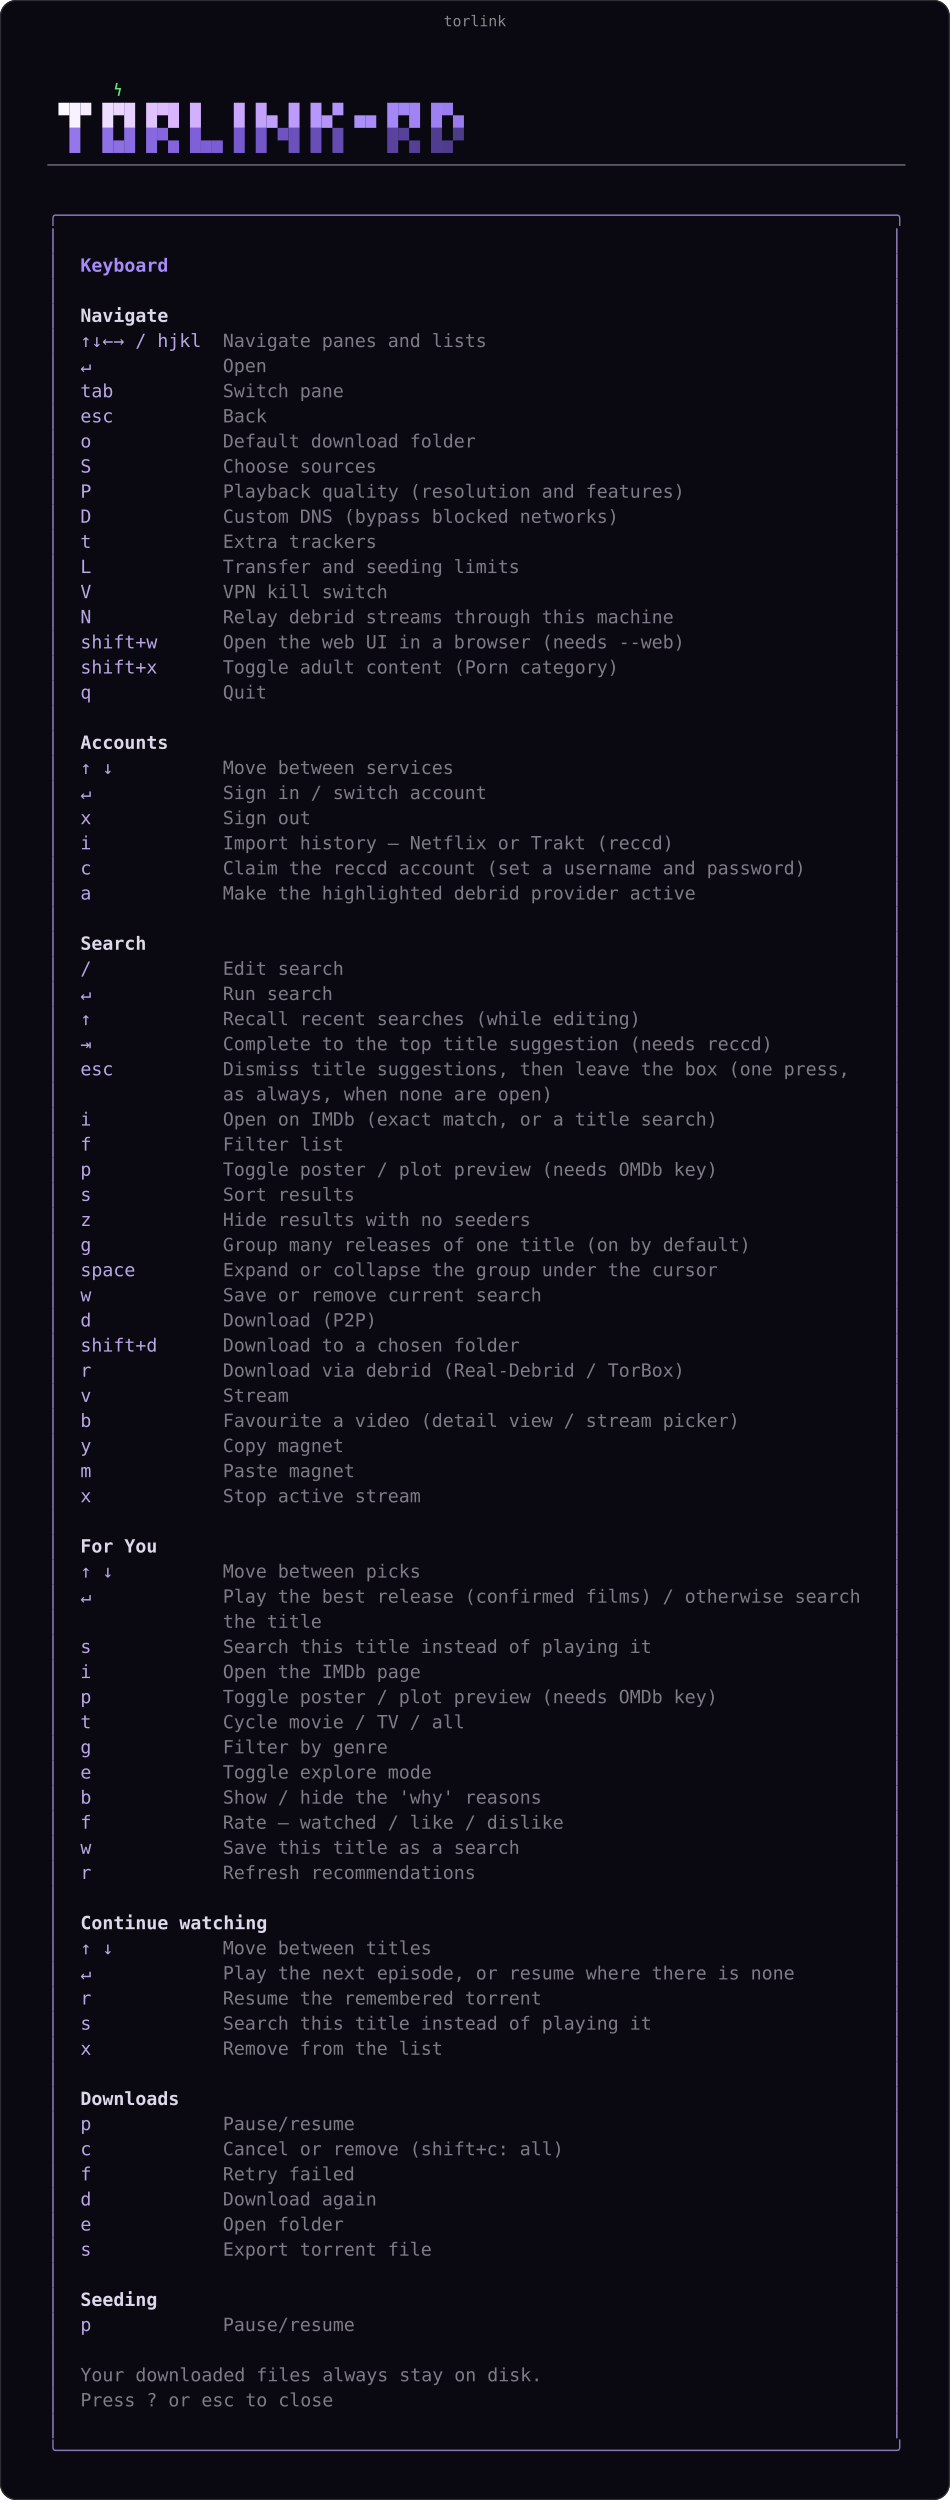
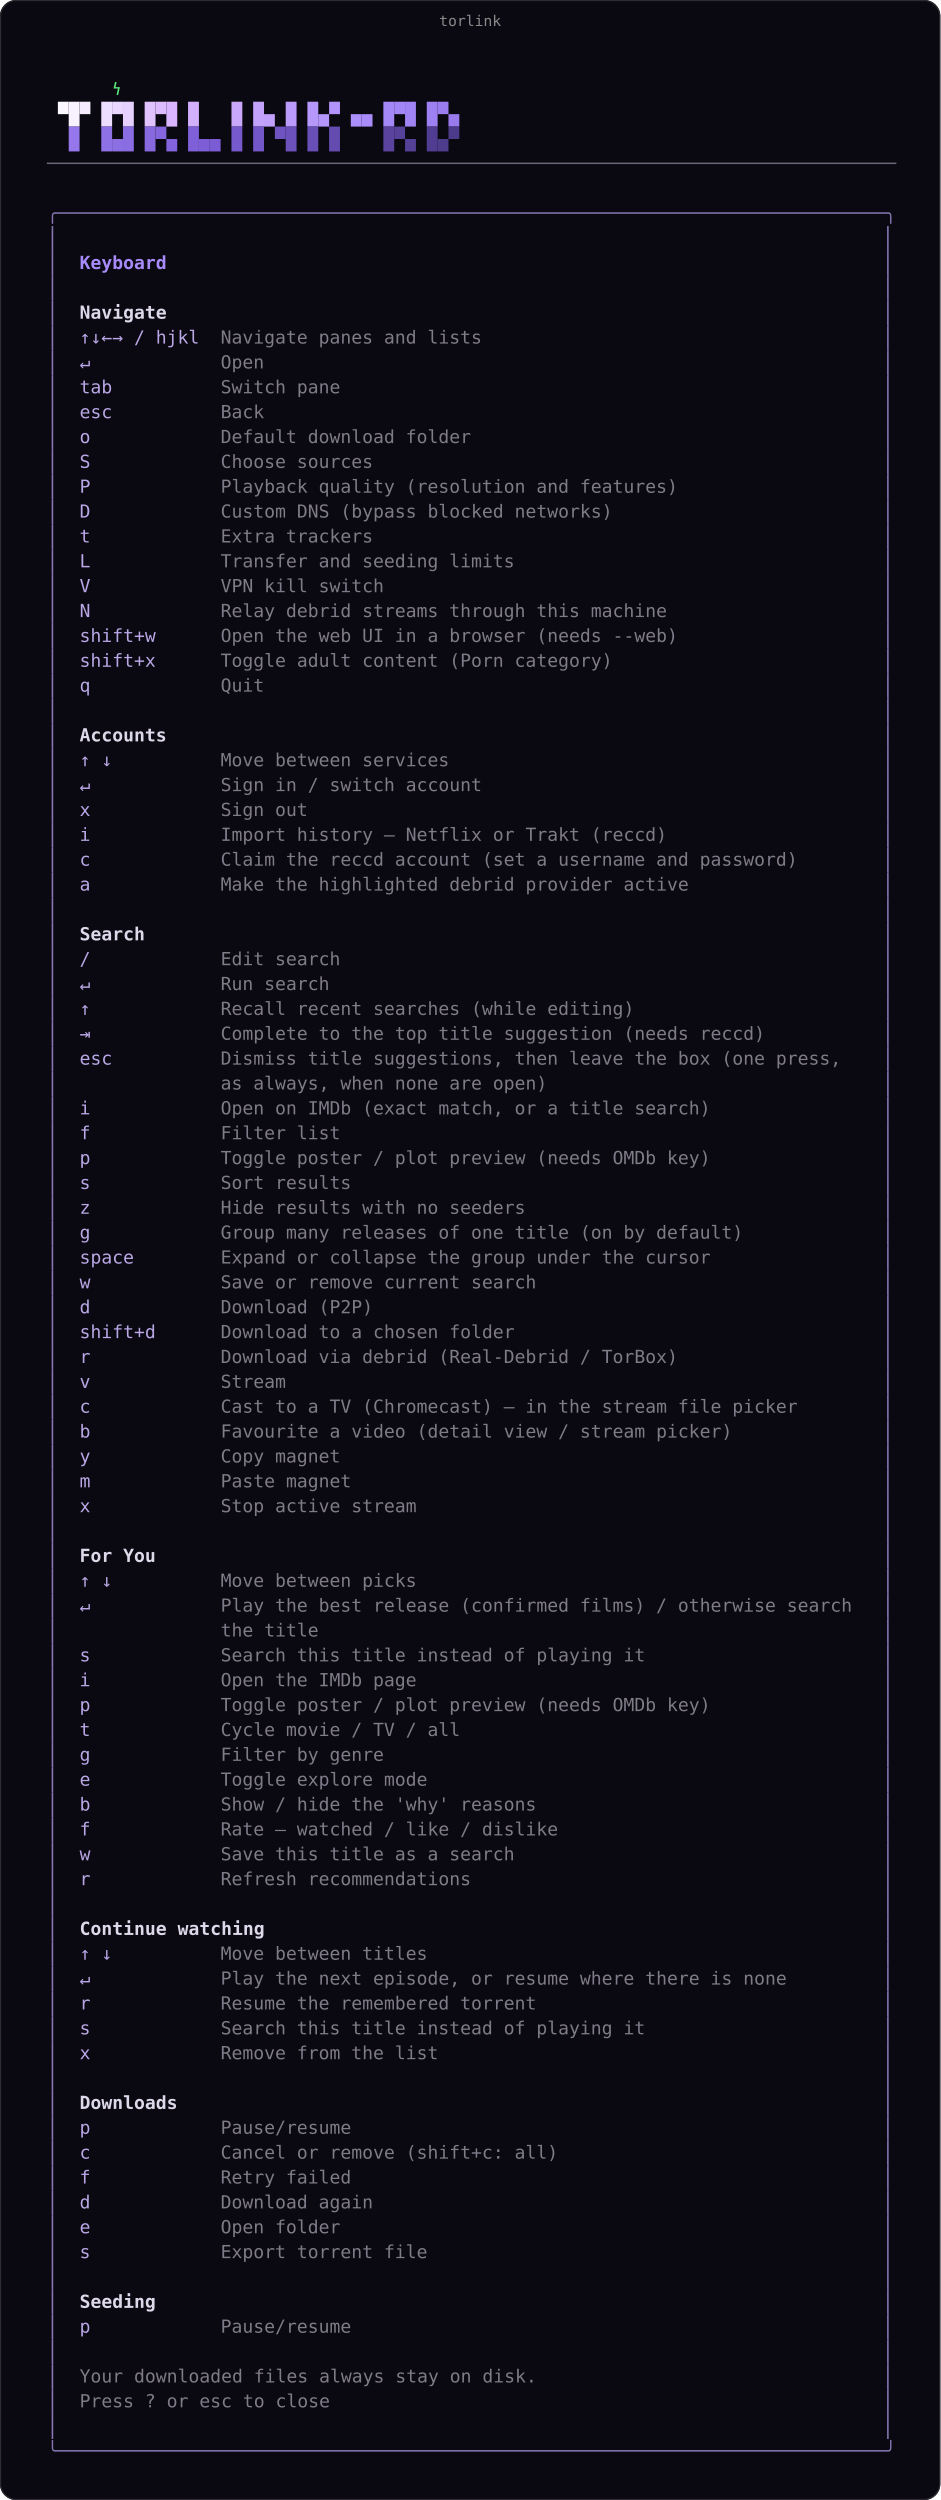
- <svg xmlns="http://www.w3.org/2000/svg" width="832" height="2190" viewBox="0 0 832 2190" style="max-width: 832px; width: 100%; height: auto;" role="img">
+ <svg xmlns="http://www.w3.org/2000/svg" width="832" height="2212" viewBox="0 0 832 2212" style="max-width: 832px; width: 100%; height: auto;" role="img">
  <rect width="100%" height="100%" rx="14" fill="#0a0810" />
-   <rect x="0.5" y="0.5" width="831" height="2189" rx="14" fill="none" stroke="#2d2b31" stroke-width="1" />
+   <rect x="0.5" y="0.5" width="831" height="2211" rx="14" fill="none" stroke="#2d2b31" stroke-width="1" />
  <text x="416" y="23" text-anchor="middle" font-family="ui-monospace, &quot;Cascadia Mono&quot;, &quot;SF Mono&quot;, Menlo, Consolas, &quot;DejaVu Sans Mono&quot;, monospace" font-size="13" fill="#8a8a8a">torlink</text>
  <g font-family="ui-monospace, &quot;Cascadia Mono&quot;, &quot;SF Mono&quot;, Menlo, Consolas, &quot;DejaVu Sans Mono&quot;, monospace" font-size="16" fill="#ddd8ea">
    <text x="99.2" y="84" textLength="9.6" lengthAdjust="spacingAndGlyphs" xml:space="preserve" fill="#5ae87a" font-weight="600">𐓏</text>
    <rect x="51.2" y="90" width="9.6" height="11" fill="#fbf8ff" />
    <rect x="60.8" y="90" width="9.6" height="22" fill="#f8f1ff" />
    <rect x="70.4" y="90" width="9.6" height="11" fill="#f4ebff" />
    <rect x="89.6" y="90" width="9.6" height="22" fill="#edddff" />
    <rect x="99.2" y="90" width="9.6" height="11" fill="#ead6fe" />
    <rect x="108.8" y="90" width="9.6" height="22" fill="#e6d0fe" />
    <rect x="128" y="90" width="9.6" height="22" fill="#dfc2fe" />
    <rect x="137.6" y="90" width="9.6" height="11" fill="#dcbbfe" />
    <rect x="147.2" y="90" width="9.6" height="22" fill="#d8b5fe" />
    <rect x="166.4" y="90" width="9.6" height="22" fill="#d3b0fe" />
    <rect x="204.8" y="90" width="9.6" height="22" fill="#c8a7fd" />
    <rect x="224" y="90" width="9.6" height="22" fill="#c3a2fc" />
    <rect x="233.6" y="101" width="9.6" height="11" fill="#c0a0fc" />
    <rect x="252.8" y="90" width="9.6" height="22" fill="#bb9cfc" />
    <rect x="272" y="90" width="9.6" height="22" fill="#b697fb" />
    <rect x="281.6" y="101" width="9.6" height="11" fill="#b395fb" />
    <rect x="291.2" y="90" width="9.6" height="11" fill="#b193fb" />
    <rect x="310.4" y="101" width="9.6" height="11" fill="#ab8ffa" />
    <rect x="320" y="101" width="9.6" height="11" fill="#a98cfa" />
    <rect x="339.2" y="90" width="9.6" height="22" fill="#a488f8" />
    <rect x="348.8" y="90" width="9.6" height="11" fill="#a286f6" />
    <rect x="358.4" y="90" width="9.6" height="22" fill="#a084f4" />
    <rect x="377.6" y="90" width="9.6" height="22" fill="#9d80f1" />
    <rect x="387.2" y="90" width="9.6" height="11" fill="#9b7df0" />
    <rect x="396.8" y="101" width="9.6" height="11" fill="#997bee" />
    <rect x="60.8" y="112" width="9.6" height="22" fill="#9577eb" />
    <rect x="89.6" y="112" width="9.6" height="22" fill="#8f71e6" />
    <rect x="99.2" y="123" width="9.6" height="11" fill="#8d6fe4" />
    <rect x="108.8" y="112" width="9.6" height="22" fill="#8b6de3" />
    <rect x="128" y="112" width="9.6" height="22" fill="#8768df" />
    <rect x="137.6" y="112" width="9.6" height="11" fill="#8566de" />
    <rect x="147.2" y="123" width="9.6" height="11" fill="#8364dc" />
    <rect x="166.4" y="112" width="9.6" height="22" fill="#7f60d9" />
    <rect x="176" y="123" width="9.6" height="11" fill="#7e5ed7" />
    <rect x="185.6" y="123" width="9.6" height="11" fill="#7c5cd5" />
    <rect x="204.8" y="112" width="9.6" height="22" fill="#7759ce" />
    <rect x="224" y="112" width="9.6" height="22" fill="#7356c8" />
    <rect x="243.2" y="112" width="9.6" height="11" fill="#6f53c1" />
    <rect x="252.8" y="112" width="9.6" height="22" fill="#6c51bd" />
    <rect x="272" y="112" width="9.6" height="22" fill="#684eb7" />
    <rect x="291.2" y="112" width="9.6" height="22" fill="#644bb0" />
    <rect x="339.2" y="112" width="9.6" height="22" fill="#59439f" />
    <rect x="348.8" y="112" width="9.6" height="11" fill="#57429b" />
    <rect x="358.4" y="123" width="9.6" height="11" fill="#554098" />
    <rect x="377.6" y="112" width="9.6" height="22" fill="#503d91" />
    <rect x="387.2" y="123" width="9.6" height="11" fill="#4e3c8d" />
    <rect x="396.8" y="112" width="9.6" height="11" fill="#4c3a8a" />
    <text x="41.6" y="150" textLength="748.8" lengthAdjust="spacingAndGlyphs" xml:space="preserve" fill="#6b6577">──────────────────────────────────────────────────────────────────────────────</text>
    <text x="41.6" y="194" textLength="748.8" lengthAdjust="spacingAndGlyphs" xml:space="preserve" fill="#8676b2">╭────────────────────────────────────────────────────────────────────────────╮</text>
    <rect x="45.7" y="200" width="1.4" height="22" fill="#8676b2" />
    <rect x="784.9" y="200" width="1.4" height="22" fill="#8676b2" />
    <rect x="45.7" y="222" width="1.4" height="22" fill="#8676b2" />
    <text x="70.4" y="238" textLength="76.8" lengthAdjust="spacingAndGlyphs" xml:space="preserve" fill="#a78bfa" font-weight="600">Keyboard</text>
    <rect x="784.9" y="222" width="1.4" height="22" fill="#8676b2" />
    <rect x="45.7" y="244" width="1.4" height="22" fill="#8676b2" />
    <rect x="784.9" y="244" width="1.4" height="22" fill="#8676b2" />
    <rect x="45.7" y="266" width="1.4" height="22" fill="#8676b2" />
    <text x="70.4" y="282" textLength="76.8" lengthAdjust="spacingAndGlyphs" xml:space="preserve" font-weight="600">Navigate</text>
    <rect x="784.9" y="266" width="1.4" height="22" fill="#8676b2" />
    <rect x="45.7" y="288" width="1.4" height="22" fill="#8676b2" />
    <text x="70.4" y="304" textLength="105.6" lengthAdjust="spacingAndGlyphs" xml:space="preserve" fill="#b9a7e6">↑↓←→ / hjkl</text>
    <text x="195.2" y="304" textLength="230.4" lengthAdjust="spacingAndGlyphs" xml:space="preserve" fill-opacity="0.55">Navigate panes and lists</text>
    <rect x="784.9" y="288" width="1.4" height="22" fill="#8676b2" />
    <rect x="45.7" y="310" width="1.4" height="22" fill="#8676b2" />
    <text x="70.4" y="326" textLength="9.6" lengthAdjust="spacingAndGlyphs" xml:space="preserve" fill="#b9a7e6">↵</text>
    <text x="195.2" y="326" textLength="38.4" lengthAdjust="spacingAndGlyphs" xml:space="preserve" fill-opacity="0.55">Open</text>
    <rect x="784.9" y="310" width="1.4" height="22" fill="#8676b2" />
    <rect x="45.7" y="332" width="1.4" height="22" fill="#8676b2" />
    <text x="70.4" y="348" textLength="28.8" lengthAdjust="spacingAndGlyphs" xml:space="preserve" fill="#b9a7e6">tab</text>
    <text x="195.2" y="348" textLength="105.6" lengthAdjust="spacingAndGlyphs" xml:space="preserve" fill-opacity="0.55">Switch pane</text>
    <rect x="784.9" y="332" width="1.4" height="22" fill="#8676b2" />
    <rect x="45.7" y="354" width="1.4" height="22" fill="#8676b2" />
    <text x="70.4" y="370" textLength="28.8" lengthAdjust="spacingAndGlyphs" xml:space="preserve" fill="#b9a7e6">esc</text>
    <text x="195.2" y="370" textLength="38.4" lengthAdjust="spacingAndGlyphs" xml:space="preserve" fill-opacity="0.55">Back</text>
    <rect x="784.9" y="354" width="1.4" height="22" fill="#8676b2" />
    <rect x="45.7" y="376" width="1.4" height="22" fill="#8676b2" />
    <text x="70.4" y="392" textLength="9.6" lengthAdjust="spacingAndGlyphs" xml:space="preserve" fill="#b9a7e6">o</text>
    <text x="195.2" y="392" textLength="220.8" lengthAdjust="spacingAndGlyphs" xml:space="preserve" fill-opacity="0.55">Default download folder</text>
    <rect x="784.9" y="376" width="1.4" height="22" fill="#8676b2" />
    <rect x="45.7" y="398" width="1.4" height="22" fill="#8676b2" />
    <text x="70.4" y="414" textLength="9.6" lengthAdjust="spacingAndGlyphs" xml:space="preserve" fill="#b9a7e6">S</text>
    <text x="195.2" y="414" textLength="134.4" lengthAdjust="spacingAndGlyphs" xml:space="preserve" fill-opacity="0.55">Choose sources</text>
    <rect x="784.9" y="398" width="1.4" height="22" fill="#8676b2" />
    <rect x="45.7" y="420" width="1.4" height="22" fill="#8676b2" />
    <text x="70.4" y="436" textLength="9.6" lengthAdjust="spacingAndGlyphs" xml:space="preserve" fill="#b9a7e6">P</text>
    <text x="195.2" y="436" textLength="403.2" lengthAdjust="spacingAndGlyphs" xml:space="preserve" fill-opacity="0.55">Playback quality (resolution and features)</text>
    <rect x="784.9" y="420" width="1.4" height="22" fill="#8676b2" />
    <rect x="45.7" y="442" width="1.4" height="22" fill="#8676b2" />
    <text x="70.4" y="458" textLength="9.6" lengthAdjust="spacingAndGlyphs" xml:space="preserve" fill="#b9a7e6">D</text>
    <text x="195.2" y="458" textLength="345.6" lengthAdjust="spacingAndGlyphs" xml:space="preserve" fill-opacity="0.55">Custom DNS (bypass blocked networks)</text>
    <rect x="784.9" y="442" width="1.4" height="22" fill="#8676b2" />
    <rect x="45.7" y="464" width="1.4" height="22" fill="#8676b2" />
    <text x="70.4" y="480" textLength="9.6" lengthAdjust="spacingAndGlyphs" xml:space="preserve" fill="#b9a7e6">t</text>
    <text x="195.2" y="480" textLength="134.4" lengthAdjust="spacingAndGlyphs" xml:space="preserve" fill-opacity="0.55">Extra trackers</text>
    <rect x="784.9" y="464" width="1.4" height="22" fill="#8676b2" />
    <rect x="45.7" y="486" width="1.4" height="22" fill="#8676b2" />
    <text x="70.4" y="502" textLength="9.6" lengthAdjust="spacingAndGlyphs" xml:space="preserve" fill="#b9a7e6">L</text>
    <text x="195.2" y="502" textLength="259.2" lengthAdjust="spacingAndGlyphs" xml:space="preserve" fill-opacity="0.55">Transfer and seeding limits</text>
    <rect x="784.9" y="486" width="1.4" height="22" fill="#8676b2" />
    <rect x="45.7" y="508" width="1.4" height="22" fill="#8676b2" />
    <text x="70.4" y="524" textLength="9.6" lengthAdjust="spacingAndGlyphs" xml:space="preserve" fill="#b9a7e6">V</text>
    <text x="195.2" y="524" textLength="144" lengthAdjust="spacingAndGlyphs" xml:space="preserve" fill-opacity="0.55">VPN kill switch</text>
    <rect x="784.9" y="508" width="1.4" height="22" fill="#8676b2" />
    <rect x="45.7" y="530" width="1.4" height="22" fill="#8676b2" />
    <text x="70.4" y="546" textLength="9.6" lengthAdjust="spacingAndGlyphs" xml:space="preserve" fill="#b9a7e6">N</text>
    <text x="195.2" y="546" textLength="393.6" lengthAdjust="spacingAndGlyphs" xml:space="preserve" fill-opacity="0.55">Relay debrid streams through this machine</text>
    <rect x="784.9" y="530" width="1.4" height="22" fill="#8676b2" />
    <rect x="45.7" y="552" width="1.4" height="22" fill="#8676b2" />
    <text x="70.4" y="568" textLength="67.2" lengthAdjust="spacingAndGlyphs" xml:space="preserve" fill="#b9a7e6">shift+w</text>
    <text x="195.2" y="568" textLength="403.2" lengthAdjust="spacingAndGlyphs" xml:space="preserve" fill-opacity="0.55">Open the web UI in a browser (needs --web)</text>
    <rect x="784.9" y="552" width="1.4" height="22" fill="#8676b2" />
    <rect x="45.7" y="574" width="1.4" height="22" fill="#8676b2" />
    <text x="70.4" y="590" textLength="67.2" lengthAdjust="spacingAndGlyphs" xml:space="preserve" fill="#b9a7e6">shift+x</text>
    <text x="195.2" y="590" textLength="345.6" lengthAdjust="spacingAndGlyphs" xml:space="preserve" fill-opacity="0.55">Toggle adult content (Porn category)</text>
    <rect x="784.9" y="574" width="1.4" height="22" fill="#8676b2" />
    <rect x="45.7" y="596" width="1.4" height="22" fill="#8676b2" />
    <text x="70.4" y="612" textLength="9.6" lengthAdjust="spacingAndGlyphs" xml:space="preserve" fill="#b9a7e6">q</text>
    <text x="195.2" y="612" textLength="38.4" lengthAdjust="spacingAndGlyphs" xml:space="preserve" fill-opacity="0.55">Quit</text>
    <rect x="784.9" y="596" width="1.4" height="22" fill="#8676b2" />
    <rect x="45.7" y="618" width="1.4" height="22" fill="#8676b2" />
    <rect x="784.9" y="618" width="1.4" height="22" fill="#8676b2" />
    <rect x="45.7" y="640" width="1.4" height="22" fill="#8676b2" />
    <text x="70.4" y="656" textLength="76.8" lengthAdjust="spacingAndGlyphs" xml:space="preserve" font-weight="600">Accounts</text>
    <rect x="784.9" y="640" width="1.4" height="22" fill="#8676b2" />
    <rect x="45.7" y="662" width="1.4" height="22" fill="#8676b2" />
    <text x="70.4" y="678" textLength="28.8" lengthAdjust="spacingAndGlyphs" xml:space="preserve" fill="#b9a7e6">↑ ↓</text>
    <text x="195.2" y="678" textLength="201.6" lengthAdjust="spacingAndGlyphs" xml:space="preserve" fill-opacity="0.55">Move between services</text>
    <rect x="784.9" y="662" width="1.4" height="22" fill="#8676b2" />
    <rect x="45.7" y="684" width="1.4" height="22" fill="#8676b2" />
    <text x="70.4" y="700" textLength="9.6" lengthAdjust="spacingAndGlyphs" xml:space="preserve" fill="#b9a7e6">↵</text>
    <text x="195.2" y="700" textLength="230.4" lengthAdjust="spacingAndGlyphs" xml:space="preserve" fill-opacity="0.55">Sign in / switch account</text>
    <rect x="784.9" y="684" width="1.4" height="22" fill="#8676b2" />
    <rect x="45.7" y="706" width="1.4" height="22" fill="#8676b2" />
    <text x="70.4" y="722" textLength="9.6" lengthAdjust="spacingAndGlyphs" xml:space="preserve" fill="#b9a7e6">x</text>
    <text x="195.2" y="722" textLength="76.8" lengthAdjust="spacingAndGlyphs" xml:space="preserve" fill-opacity="0.55">Sign out</text>
    <rect x="784.9" y="706" width="1.4" height="22" fill="#8676b2" />
    <rect x="45.7" y="728" width="1.4" height="22" fill="#8676b2" />
    <text x="70.4" y="744" textLength="9.6" lengthAdjust="spacingAndGlyphs" xml:space="preserve" fill="#b9a7e6">i</text>
    <text x="195.2" y="744" textLength="393.6" lengthAdjust="spacingAndGlyphs" xml:space="preserve" fill-opacity="0.55">Import history — Netflix or Trakt (reccd)</text>
    <rect x="784.9" y="728" width="1.4" height="22" fill="#8676b2" />
    <rect x="45.7" y="750" width="1.4" height="22" fill="#8676b2" />
    <text x="70.4" y="766" textLength="9.6" lengthAdjust="spacingAndGlyphs" xml:space="preserve" fill="#b9a7e6">c</text>
    <text x="195.2" y="766" textLength="508.8" lengthAdjust="spacingAndGlyphs" xml:space="preserve" fill-opacity="0.55">Claim the reccd account (set a username and password)</text>
    <rect x="784.9" y="750" width="1.4" height="22" fill="#8676b2" />
    <rect x="45.7" y="772" width="1.4" height="22" fill="#8676b2" />
    <text x="70.4" y="788" textLength="9.6" lengthAdjust="spacingAndGlyphs" xml:space="preserve" fill="#b9a7e6">a</text>
    <text x="195.2" y="788" textLength="412.8" lengthAdjust="spacingAndGlyphs" xml:space="preserve" fill-opacity="0.55">Make the highlighted debrid provider active</text>
    <rect x="784.9" y="772" width="1.4" height="22" fill="#8676b2" />
    <rect x="45.7" y="794" width="1.4" height="22" fill="#8676b2" />
    <rect x="784.9" y="794" width="1.4" height="22" fill="#8676b2" />
    <rect x="45.7" y="816" width="1.4" height="22" fill="#8676b2" />
    <text x="70.4" y="832" textLength="57.6" lengthAdjust="spacingAndGlyphs" xml:space="preserve" font-weight="600">Search</text>
    <rect x="784.9" y="816" width="1.4" height="22" fill="#8676b2" />
    <rect x="45.7" y="838" width="1.4" height="22" fill="#8676b2" />
    <text x="70.4" y="854" textLength="9.6" lengthAdjust="spacingAndGlyphs" xml:space="preserve" fill="#b9a7e6">/</text>
    <text x="195.2" y="854" textLength="105.6" lengthAdjust="spacingAndGlyphs" xml:space="preserve" fill-opacity="0.55">Edit search</text>
    <rect x="784.9" y="838" width="1.4" height="22" fill="#8676b2" />
    <rect x="45.7" y="860" width="1.4" height="22" fill="#8676b2" />
    <text x="70.4" y="876" textLength="9.6" lengthAdjust="spacingAndGlyphs" xml:space="preserve" fill="#b9a7e6">↵</text>
    <text x="195.2" y="876" textLength="96" lengthAdjust="spacingAndGlyphs" xml:space="preserve" fill-opacity="0.55">Run search</text>
    <rect x="784.9" y="860" width="1.4" height="22" fill="#8676b2" />
    <rect x="45.7" y="882" width="1.4" height="22" fill="#8676b2" />
    <text x="70.4" y="898" textLength="9.6" lengthAdjust="spacingAndGlyphs" xml:space="preserve" fill="#b9a7e6">↑</text>
    <text x="195.2" y="898" textLength="364.8" lengthAdjust="spacingAndGlyphs" xml:space="preserve" fill-opacity="0.55">Recall recent searches (while editing)</text>
    <rect x="784.9" y="882" width="1.4" height="22" fill="#8676b2" />
    <rect x="45.7" y="904" width="1.4" height="22" fill="#8676b2" />
    <text x="70.4" y="920" textLength="9.6" lengthAdjust="spacingAndGlyphs" xml:space="preserve" fill="#b9a7e6">⇥</text>
    <text x="195.2" y="920" textLength="480" lengthAdjust="spacingAndGlyphs" xml:space="preserve" fill-opacity="0.55">Complete to the top title suggestion (needs reccd)</text>
    <rect x="784.9" y="904" width="1.4" height="22" fill="#8676b2" />
    <rect x="45.7" y="926" width="1.4" height="22" fill="#8676b2" />
    <text x="70.4" y="942" textLength="28.8" lengthAdjust="spacingAndGlyphs" xml:space="preserve" fill="#b9a7e6">esc</text>
    <text x="195.2" y="942" textLength="547.2" lengthAdjust="spacingAndGlyphs" xml:space="preserve" fill-opacity="0.55">Dismiss title suggestions, then leave the box (one press,</text>
    <rect x="784.9" y="926" width="1.4" height="22" fill="#8676b2" />
    <rect x="45.7" y="948" width="1.4" height="22" fill="#8676b2" />
    <text x="195.2" y="964" textLength="288" lengthAdjust="spacingAndGlyphs" xml:space="preserve" fill-opacity="0.55">as always, when none are open)</text>
    <rect x="784.9" y="948" width="1.4" height="22" fill="#8676b2" />
    <rect x="45.7" y="970" width="1.4" height="22" fill="#8676b2" />
    <text x="70.4" y="986" textLength="9.6" lengthAdjust="spacingAndGlyphs" xml:space="preserve" fill="#b9a7e6">i</text>
    <text x="195.2" y="986" textLength="432" lengthAdjust="spacingAndGlyphs" xml:space="preserve" fill-opacity="0.55">Open on IMDb (exact match, or a title search)</text>
    <rect x="784.9" y="970" width="1.4" height="22" fill="#8676b2" />
    <rect x="45.7" y="992" width="1.4" height="22" fill="#8676b2" />
    <text x="70.4" y="1008" textLength="9.6" lengthAdjust="spacingAndGlyphs" xml:space="preserve" fill="#b9a7e6">f</text>
    <text x="195.2" y="1008" textLength="105.6" lengthAdjust="spacingAndGlyphs" xml:space="preserve" fill-opacity="0.55">Filter list</text>
    <rect x="784.9" y="992" width="1.4" height="22" fill="#8676b2" />
    <rect x="45.7" y="1014" width="1.4" height="22" fill="#8676b2" />
    <text x="70.4" y="1030" textLength="9.6" lengthAdjust="spacingAndGlyphs" xml:space="preserve" fill="#b9a7e6">p</text>
    <text x="195.2" y="1030" textLength="432" lengthAdjust="spacingAndGlyphs" xml:space="preserve" fill-opacity="0.55">Toggle poster / plot preview (needs OMDb key)</text>
    <rect x="784.9" y="1014" width="1.4" height="22" fill="#8676b2" />
    <rect x="45.7" y="1036" width="1.4" height="22" fill="#8676b2" />
    <text x="70.4" y="1052" textLength="9.6" lengthAdjust="spacingAndGlyphs" xml:space="preserve" fill="#b9a7e6">s</text>
    <text x="195.2" y="1052" textLength="115.2" lengthAdjust="spacingAndGlyphs" xml:space="preserve" fill-opacity="0.55">Sort results</text>
    <rect x="784.9" y="1036" width="1.4" height="22" fill="#8676b2" />
    <rect x="45.7" y="1058" width="1.4" height="22" fill="#8676b2" />
    <text x="70.4" y="1074" textLength="9.6" lengthAdjust="spacingAndGlyphs" xml:space="preserve" fill="#b9a7e6">z</text>
    <text x="195.2" y="1074" textLength="268.8" lengthAdjust="spacingAndGlyphs" xml:space="preserve" fill-opacity="0.55">Hide results with no seeders</text>
    <rect x="784.9" y="1058" width="1.4" height="22" fill="#8676b2" />
    <rect x="45.7" y="1080" width="1.4" height="22" fill="#8676b2" />
    <text x="70.4" y="1096" textLength="9.6" lengthAdjust="spacingAndGlyphs" xml:space="preserve" fill="#b9a7e6">g</text>
    <text x="195.2" y="1096" textLength="460.8" lengthAdjust="spacingAndGlyphs" xml:space="preserve" fill-opacity="0.55">Group many releases of one title (on by default)</text>
    <rect x="784.9" y="1080" width="1.4" height="22" fill="#8676b2" />
    <rect x="45.7" y="1102" width="1.4" height="22" fill="#8676b2" />
    <text x="70.4" y="1118" textLength="48" lengthAdjust="spacingAndGlyphs" xml:space="preserve" fill="#b9a7e6">space</text>
    <text x="195.2" y="1118" textLength="432" lengthAdjust="spacingAndGlyphs" xml:space="preserve" fill-opacity="0.55">Expand or collapse the group under the cursor</text>
    <rect x="784.9" y="1102" width="1.4" height="22" fill="#8676b2" />
    <rect x="45.7" y="1124" width="1.4" height="22" fill="#8676b2" />
    <text x="70.4" y="1140" textLength="9.6" lengthAdjust="spacingAndGlyphs" xml:space="preserve" fill="#b9a7e6">w</text>
    <text x="195.2" y="1140" textLength="278.4" lengthAdjust="spacingAndGlyphs" xml:space="preserve" fill-opacity="0.55">Save or remove current search</text>
    <rect x="784.9" y="1124" width="1.4" height="22" fill="#8676b2" />
    <rect x="45.7" y="1146" width="1.4" height="22" fill="#8676b2" />
    <text x="70.4" y="1162" textLength="9.6" lengthAdjust="spacingAndGlyphs" xml:space="preserve" fill="#b9a7e6">d</text>
    <text x="195.2" y="1162" textLength="134.4" lengthAdjust="spacingAndGlyphs" xml:space="preserve" fill-opacity="0.55">Download (P2P)</text>
    <rect x="784.9" y="1146" width="1.4" height="22" fill="#8676b2" />
    <rect x="45.7" y="1168" width="1.4" height="22" fill="#8676b2" />
    <text x="70.4" y="1184" textLength="67.2" lengthAdjust="spacingAndGlyphs" xml:space="preserve" fill="#b9a7e6">shift+d</text>
    <text x="195.2" y="1184" textLength="259.2" lengthAdjust="spacingAndGlyphs" xml:space="preserve" fill-opacity="0.55">Download to a chosen folder</text>
    <rect x="784.9" y="1168" width="1.4" height="22" fill="#8676b2" />
    <rect x="45.7" y="1190" width="1.4" height="22" fill="#8676b2" />
    <text x="70.4" y="1206" textLength="9.6" lengthAdjust="spacingAndGlyphs" xml:space="preserve" fill="#b9a7e6">r</text>
    <text x="195.2" y="1206" textLength="403.2" lengthAdjust="spacingAndGlyphs" xml:space="preserve" fill-opacity="0.55">Download via debrid (Real-Debrid / TorBox)</text>
    <rect x="784.9" y="1190" width="1.4" height="22" fill="#8676b2" />
    <rect x="45.7" y="1212" width="1.4" height="22" fill="#8676b2" />
    <text x="70.4" y="1228" textLength="9.6" lengthAdjust="spacingAndGlyphs" xml:space="preserve" fill="#b9a7e6">v</text>
    <text x="195.2" y="1228" textLength="57.6" lengthAdjust="spacingAndGlyphs" xml:space="preserve" fill-opacity="0.55">Stream</text>
    <rect x="784.9" y="1212" width="1.4" height="22" fill="#8676b2" />
    <rect x="45.7" y="1234" width="1.4" height="22" fill="#8676b2" />
-     <text x="70.4" y="1250" textLength="9.6" lengthAdjust="spacingAndGlyphs" xml:space="preserve" fill="#b9a7e6">b</text>
-     <text x="195.2" y="1250" textLength="451.2" lengthAdjust="spacingAndGlyphs" xml:space="preserve" fill-opacity="0.55">Favourite a video (detail view / stream picker)</text>
+     <text x="70.4" y="1250" textLength="9.6" lengthAdjust="spacingAndGlyphs" xml:space="preserve" fill="#b9a7e6">c</text>
+     <text x="195.2" y="1250" textLength="508.8" lengthAdjust="spacingAndGlyphs" xml:space="preserve" fill-opacity="0.55">Cast to a TV (Chromecast) — in the stream file picker</text>
    <rect x="784.9" y="1234" width="1.4" height="22" fill="#8676b2" />
    <rect x="45.7" y="1256" width="1.4" height="22" fill="#8676b2" />
-     <text x="70.4" y="1272" textLength="9.6" lengthAdjust="spacingAndGlyphs" xml:space="preserve" fill="#b9a7e6">y</text>
-     <text x="195.2" y="1272" textLength="105.6" lengthAdjust="spacingAndGlyphs" xml:space="preserve" fill-opacity="0.55">Copy magnet</text>
+     <text x="70.4" y="1272" textLength="9.6" lengthAdjust="spacingAndGlyphs" xml:space="preserve" fill="#b9a7e6">b</text>
+     <text x="195.2" y="1272" textLength="451.2" lengthAdjust="spacingAndGlyphs" xml:space="preserve" fill-opacity="0.55">Favourite a video (detail view / stream picker)</text>
    <rect x="784.9" y="1256" width="1.4" height="22" fill="#8676b2" />
    <rect x="45.7" y="1278" width="1.4" height="22" fill="#8676b2" />
-     <text x="70.4" y="1294" textLength="9.6" lengthAdjust="spacingAndGlyphs" xml:space="preserve" fill="#b9a7e6">m</text>
-     <text x="195.2" y="1294" textLength="115.2" lengthAdjust="spacingAndGlyphs" xml:space="preserve" fill-opacity="0.55">Paste magnet</text>
+     <text x="70.4" y="1294" textLength="9.6" lengthAdjust="spacingAndGlyphs" xml:space="preserve" fill="#b9a7e6">y</text>
+     <text x="195.2" y="1294" textLength="105.6" lengthAdjust="spacingAndGlyphs" xml:space="preserve" fill-opacity="0.55">Copy magnet</text>
    <rect x="784.9" y="1278" width="1.4" height="22" fill="#8676b2" />
    <rect x="45.7" y="1300" width="1.4" height="22" fill="#8676b2" />
-     <text x="70.4" y="1316" textLength="9.6" lengthAdjust="spacingAndGlyphs" xml:space="preserve" fill="#b9a7e6">x</text>
-     <text x="195.2" y="1316" textLength="172.8" lengthAdjust="spacingAndGlyphs" xml:space="preserve" fill-opacity="0.55">Stop active stream</text>
+     <text x="70.4" y="1316" textLength="9.6" lengthAdjust="spacingAndGlyphs" xml:space="preserve" fill="#b9a7e6">m</text>
+     <text x="195.2" y="1316" textLength="115.2" lengthAdjust="spacingAndGlyphs" xml:space="preserve" fill-opacity="0.55">Paste magnet</text>
    <rect x="784.9" y="1300" width="1.4" height="22" fill="#8676b2" />
    <rect x="45.7" y="1322" width="1.4" height="22" fill="#8676b2" />
+     <text x="70.4" y="1338" textLength="9.6" lengthAdjust="spacingAndGlyphs" xml:space="preserve" fill="#b9a7e6">x</text>
+     <text x="195.2" y="1338" textLength="172.8" lengthAdjust="spacingAndGlyphs" xml:space="preserve" fill-opacity="0.55">Stop active stream</text>
    <rect x="784.9" y="1322" width="1.4" height="22" fill="#8676b2" />
    <rect x="45.7" y="1344" width="1.4" height="22" fill="#8676b2" />
-     <text x="70.4" y="1360" textLength="67.2" lengthAdjust="spacingAndGlyphs" xml:space="preserve" font-weight="600">For You</text>
    <rect x="784.9" y="1344" width="1.4" height="22" fill="#8676b2" />
    <rect x="45.7" y="1366" width="1.4" height="22" fill="#8676b2" />
-     <text x="70.4" y="1382" textLength="28.8" lengthAdjust="spacingAndGlyphs" xml:space="preserve" fill="#b9a7e6">↑ ↓</text>
-     <text x="195.2" y="1382" textLength="172.8" lengthAdjust="spacingAndGlyphs" xml:space="preserve" fill-opacity="0.55">Move between picks</text>
+     <text x="70.4" y="1382" textLength="67.2" lengthAdjust="spacingAndGlyphs" xml:space="preserve" font-weight="600">For You</text>
    <rect x="784.9" y="1366" width="1.4" height="22" fill="#8676b2" />
    <rect x="45.7" y="1388" width="1.4" height="22" fill="#8676b2" />
-     <text x="70.4" y="1404" textLength="9.6" lengthAdjust="spacingAndGlyphs" xml:space="preserve" fill="#b9a7e6">↵</text>
-     <text x="195.2" y="1404" textLength="556.8" lengthAdjust="spacingAndGlyphs" xml:space="preserve" fill-opacity="0.55">Play the best release (confirmed films) / otherwise search</text>
+     <text x="70.4" y="1404" textLength="28.8" lengthAdjust="spacingAndGlyphs" xml:space="preserve" fill="#b9a7e6">↑ ↓</text>
+     <text x="195.2" y="1404" textLength="172.8" lengthAdjust="spacingAndGlyphs" xml:space="preserve" fill-opacity="0.55">Move between picks</text>
    <rect x="784.9" y="1388" width="1.4" height="22" fill="#8676b2" />
    <rect x="45.7" y="1410" width="1.4" height="22" fill="#8676b2" />
-     <text x="195.2" y="1426" textLength="86.4" lengthAdjust="spacingAndGlyphs" xml:space="preserve" fill-opacity="0.55">the title</text>
+     <text x="70.4" y="1426" textLength="9.6" lengthAdjust="spacingAndGlyphs" xml:space="preserve" fill="#b9a7e6">↵</text>
+     <text x="195.2" y="1426" textLength="556.8" lengthAdjust="spacingAndGlyphs" xml:space="preserve" fill-opacity="0.55">Play the best release (confirmed films) / otherwise search</text>
    <rect x="784.9" y="1410" width="1.4" height="22" fill="#8676b2" />
    <rect x="45.7" y="1432" width="1.4" height="22" fill="#8676b2" />
-     <text x="70.4" y="1448" textLength="9.6" lengthAdjust="spacingAndGlyphs" xml:space="preserve" fill="#b9a7e6">s</text>
-     <text x="195.2" y="1448" textLength="374.4" lengthAdjust="spacingAndGlyphs" xml:space="preserve" fill-opacity="0.55">Search this title instead of playing it</text>
+     <text x="195.2" y="1448" textLength="86.4" lengthAdjust="spacingAndGlyphs" xml:space="preserve" fill-opacity="0.55">the title</text>
    <rect x="784.9" y="1432" width="1.4" height="22" fill="#8676b2" />
    <rect x="45.7" y="1454" width="1.4" height="22" fill="#8676b2" />
-     <text x="70.4" y="1470" textLength="9.6" lengthAdjust="spacingAndGlyphs" xml:space="preserve" fill="#b9a7e6">i</text>
-     <text x="195.2" y="1470" textLength="172.8" lengthAdjust="spacingAndGlyphs" xml:space="preserve" fill-opacity="0.55">Open the IMDb page</text>
+     <text x="70.4" y="1470" textLength="9.6" lengthAdjust="spacingAndGlyphs" xml:space="preserve" fill="#b9a7e6">s</text>
+     <text x="195.2" y="1470" textLength="374.4" lengthAdjust="spacingAndGlyphs" xml:space="preserve" fill-opacity="0.55">Search this title instead of playing it</text>
    <rect x="784.9" y="1454" width="1.4" height="22" fill="#8676b2" />
    <rect x="45.7" y="1476" width="1.4" height="22" fill="#8676b2" />
-     <text x="70.4" y="1492" textLength="9.6" lengthAdjust="spacingAndGlyphs" xml:space="preserve" fill="#b9a7e6">p</text>
-     <text x="195.2" y="1492" textLength="432" lengthAdjust="spacingAndGlyphs" xml:space="preserve" fill-opacity="0.55">Toggle poster / plot preview (needs OMDb key)</text>
+     <text x="70.4" y="1492" textLength="9.6" lengthAdjust="spacingAndGlyphs" xml:space="preserve" fill="#b9a7e6">i</text>
+     <text x="195.2" y="1492" textLength="172.8" lengthAdjust="spacingAndGlyphs" xml:space="preserve" fill-opacity="0.55">Open the IMDb page</text>
    <rect x="784.9" y="1476" width="1.4" height="22" fill="#8676b2" />
    <rect x="45.7" y="1498" width="1.4" height="22" fill="#8676b2" />
-     <text x="70.4" y="1514" textLength="9.6" lengthAdjust="spacingAndGlyphs" xml:space="preserve" fill="#b9a7e6">t</text>
-     <text x="195.2" y="1514" textLength="211.2" lengthAdjust="spacingAndGlyphs" xml:space="preserve" fill-opacity="0.55">Cycle movie / TV / all</text>
+     <text x="70.4" y="1514" textLength="9.6" lengthAdjust="spacingAndGlyphs" xml:space="preserve" fill="#b9a7e6">p</text>
+     <text x="195.2" y="1514" textLength="432" lengthAdjust="spacingAndGlyphs" xml:space="preserve" fill-opacity="0.55">Toggle poster / plot preview (needs OMDb key)</text>
    <rect x="784.9" y="1498" width="1.4" height="22" fill="#8676b2" />
    <rect x="45.7" y="1520" width="1.4" height="22" fill="#8676b2" />
-     <text x="70.4" y="1536" textLength="9.6" lengthAdjust="spacingAndGlyphs" xml:space="preserve" fill="#b9a7e6">g</text>
-     <text x="195.2" y="1536" textLength="144" lengthAdjust="spacingAndGlyphs" xml:space="preserve" fill-opacity="0.55">Filter by genre</text>
+     <text x="70.4" y="1536" textLength="9.6" lengthAdjust="spacingAndGlyphs" xml:space="preserve" fill="#b9a7e6">t</text>
+     <text x="195.2" y="1536" textLength="211.2" lengthAdjust="spacingAndGlyphs" xml:space="preserve" fill-opacity="0.55">Cycle movie / TV / all</text>
    <rect x="784.9" y="1520" width="1.4" height="22" fill="#8676b2" />
    <rect x="45.7" y="1542" width="1.4" height="22" fill="#8676b2" />
-     <text x="70.4" y="1558" textLength="9.6" lengthAdjust="spacingAndGlyphs" xml:space="preserve" fill="#b9a7e6">e</text>
-     <text x="195.2" y="1558" textLength="182.4" lengthAdjust="spacingAndGlyphs" xml:space="preserve" fill-opacity="0.55">Toggle explore mode</text>
+     <text x="70.4" y="1558" textLength="9.6" lengthAdjust="spacingAndGlyphs" xml:space="preserve" fill="#b9a7e6">g</text>
+     <text x="195.2" y="1558" textLength="144" lengthAdjust="spacingAndGlyphs" xml:space="preserve" fill-opacity="0.55">Filter by genre</text>
    <rect x="784.9" y="1542" width="1.4" height="22" fill="#8676b2" />
    <rect x="45.7" y="1564" width="1.4" height="22" fill="#8676b2" />
-     <text x="70.4" y="1580" textLength="9.6" lengthAdjust="spacingAndGlyphs" xml:space="preserve" fill="#b9a7e6">b</text>
-     <text x="195.2" y="1580" textLength="278.4" lengthAdjust="spacingAndGlyphs" xml:space="preserve" fill-opacity="0.55">Show / hide the 'why' reasons</text>
+     <text x="70.4" y="1580" textLength="9.6" lengthAdjust="spacingAndGlyphs" xml:space="preserve" fill="#b9a7e6">e</text>
+     <text x="195.2" y="1580" textLength="182.4" lengthAdjust="spacingAndGlyphs" xml:space="preserve" fill-opacity="0.55">Toggle explore mode</text>
    <rect x="784.9" y="1564" width="1.4" height="22" fill="#8676b2" />
    <rect x="45.7" y="1586" width="1.4" height="22" fill="#8676b2" />
-     <text x="70.4" y="1602" textLength="9.6" lengthAdjust="spacingAndGlyphs" xml:space="preserve" fill="#b9a7e6">f</text>
-     <text x="195.2" y="1602" textLength="297.6" lengthAdjust="spacingAndGlyphs" xml:space="preserve" fill-opacity="0.55">Rate — watched / like / dislike</text>
+     <text x="70.4" y="1602" textLength="9.6" lengthAdjust="spacingAndGlyphs" xml:space="preserve" fill="#b9a7e6">b</text>
+     <text x="195.2" y="1602" textLength="278.4" lengthAdjust="spacingAndGlyphs" xml:space="preserve" fill-opacity="0.55">Show / hide the 'why' reasons</text>
    <rect x="784.9" y="1586" width="1.4" height="22" fill="#8676b2" />
    <rect x="45.7" y="1608" width="1.4" height="22" fill="#8676b2" />
-     <text x="70.4" y="1624" textLength="9.6" lengthAdjust="spacingAndGlyphs" xml:space="preserve" fill="#b9a7e6">w</text>
-     <text x="195.2" y="1624" textLength="259.2" lengthAdjust="spacingAndGlyphs" xml:space="preserve" fill-opacity="0.55">Save this title as a search</text>
+     <text x="70.4" y="1624" textLength="9.6" lengthAdjust="spacingAndGlyphs" xml:space="preserve" fill="#b9a7e6">f</text>
+     <text x="195.2" y="1624" textLength="297.6" lengthAdjust="spacingAndGlyphs" xml:space="preserve" fill-opacity="0.55">Rate — watched / like / dislike</text>
    <rect x="784.9" y="1608" width="1.4" height="22" fill="#8676b2" />
    <rect x="45.7" y="1630" width="1.4" height="22" fill="#8676b2" />
-     <text x="70.4" y="1646" textLength="9.6" lengthAdjust="spacingAndGlyphs" xml:space="preserve" fill="#b9a7e6">r</text>
-     <text x="195.2" y="1646" textLength="220.8" lengthAdjust="spacingAndGlyphs" xml:space="preserve" fill-opacity="0.55">Refresh recommendations</text>
+     <text x="70.4" y="1646" textLength="9.6" lengthAdjust="spacingAndGlyphs" xml:space="preserve" fill="#b9a7e6">w</text>
+     <text x="195.2" y="1646" textLength="259.2" lengthAdjust="spacingAndGlyphs" xml:space="preserve" fill-opacity="0.55">Save this title as a search</text>
    <rect x="784.9" y="1630" width="1.4" height="22" fill="#8676b2" />
    <rect x="45.7" y="1652" width="1.4" height="22" fill="#8676b2" />
+     <text x="70.4" y="1668" textLength="9.6" lengthAdjust="spacingAndGlyphs" xml:space="preserve" fill="#b9a7e6">r</text>
+     <text x="195.2" y="1668" textLength="220.8" lengthAdjust="spacingAndGlyphs" xml:space="preserve" fill-opacity="0.55">Refresh recommendations</text>
    <rect x="784.9" y="1652" width="1.4" height="22" fill="#8676b2" />
    <rect x="45.7" y="1674" width="1.4" height="22" fill="#8676b2" />
-     <text x="70.4" y="1690" textLength="163.2" lengthAdjust="spacingAndGlyphs" xml:space="preserve" font-weight="600">Continue watching</text>
    <rect x="784.9" y="1674" width="1.4" height="22" fill="#8676b2" />
    <rect x="45.7" y="1696" width="1.4" height="22" fill="#8676b2" />
-     <text x="70.4" y="1712" textLength="28.8" lengthAdjust="spacingAndGlyphs" xml:space="preserve" fill="#b9a7e6">↑ ↓</text>
-     <text x="195.2" y="1712" textLength="182.4" lengthAdjust="spacingAndGlyphs" xml:space="preserve" fill-opacity="0.55">Move between titles</text>
+     <text x="70.4" y="1712" textLength="163.2" lengthAdjust="spacingAndGlyphs" xml:space="preserve" font-weight="600">Continue watching</text>
    <rect x="784.9" y="1696" width="1.4" height="22" fill="#8676b2" />
    <rect x="45.7" y="1718" width="1.4" height="22" fill="#8676b2" />
-     <text x="70.4" y="1734" textLength="9.6" lengthAdjust="spacingAndGlyphs" xml:space="preserve" fill="#b9a7e6">↵</text>
-     <text x="195.2" y="1734" textLength="499.2" lengthAdjust="spacingAndGlyphs" xml:space="preserve" fill-opacity="0.55">Play the next episode, or resume where there is none</text>
+     <text x="70.4" y="1734" textLength="28.8" lengthAdjust="spacingAndGlyphs" xml:space="preserve" fill="#b9a7e6">↑ ↓</text>
+     <text x="195.2" y="1734" textLength="182.4" lengthAdjust="spacingAndGlyphs" xml:space="preserve" fill-opacity="0.55">Move between titles</text>
    <rect x="784.9" y="1718" width="1.4" height="22" fill="#8676b2" />
    <rect x="45.7" y="1740" width="1.4" height="22" fill="#8676b2" />
-     <text x="70.4" y="1756" textLength="9.6" lengthAdjust="spacingAndGlyphs" xml:space="preserve" fill="#b9a7e6">r</text>
-     <text x="195.2" y="1756" textLength="278.4" lengthAdjust="spacingAndGlyphs" xml:space="preserve" fill-opacity="0.55">Resume the remembered torrent</text>
+     <text x="70.4" y="1756" textLength="9.6" lengthAdjust="spacingAndGlyphs" xml:space="preserve" fill="#b9a7e6">↵</text>
+     <text x="195.2" y="1756" textLength="499.2" lengthAdjust="spacingAndGlyphs" xml:space="preserve" fill-opacity="0.55">Play the next episode, or resume where there is none</text>
    <rect x="784.9" y="1740" width="1.4" height="22" fill="#8676b2" />
    <rect x="45.7" y="1762" width="1.4" height="22" fill="#8676b2" />
-     <text x="70.4" y="1778" textLength="9.6" lengthAdjust="spacingAndGlyphs" xml:space="preserve" fill="#b9a7e6">s</text>
-     <text x="195.2" y="1778" textLength="374.4" lengthAdjust="spacingAndGlyphs" xml:space="preserve" fill-opacity="0.55">Search this title instead of playing it</text>
+     <text x="70.4" y="1778" textLength="9.6" lengthAdjust="spacingAndGlyphs" xml:space="preserve" fill="#b9a7e6">r</text>
+     <text x="195.2" y="1778" textLength="278.4" lengthAdjust="spacingAndGlyphs" xml:space="preserve" fill-opacity="0.55">Resume the remembered torrent</text>
    <rect x="784.9" y="1762" width="1.4" height="22" fill="#8676b2" />
    <rect x="45.7" y="1784" width="1.4" height="22" fill="#8676b2" />
-     <text x="70.4" y="1800" textLength="9.6" lengthAdjust="spacingAndGlyphs" xml:space="preserve" fill="#b9a7e6">x</text>
-     <text x="195.2" y="1800" textLength="192" lengthAdjust="spacingAndGlyphs" xml:space="preserve" fill-opacity="0.55">Remove from the list</text>
+     <text x="70.4" y="1800" textLength="9.6" lengthAdjust="spacingAndGlyphs" xml:space="preserve" fill="#b9a7e6">s</text>
+     <text x="195.2" y="1800" textLength="374.4" lengthAdjust="spacingAndGlyphs" xml:space="preserve" fill-opacity="0.55">Search this title instead of playing it</text>
    <rect x="784.9" y="1784" width="1.4" height="22" fill="#8676b2" />
    <rect x="45.7" y="1806" width="1.4" height="22" fill="#8676b2" />
+     <text x="70.4" y="1822" textLength="9.6" lengthAdjust="spacingAndGlyphs" xml:space="preserve" fill="#b9a7e6">x</text>
+     <text x="195.2" y="1822" textLength="192" lengthAdjust="spacingAndGlyphs" xml:space="preserve" fill-opacity="0.55">Remove from the list</text>
    <rect x="784.9" y="1806" width="1.4" height="22" fill="#8676b2" />
    <rect x="45.7" y="1828" width="1.4" height="22" fill="#8676b2" />
-     <text x="70.4" y="1844" textLength="86.4" lengthAdjust="spacingAndGlyphs" xml:space="preserve" font-weight="600">Downloads</text>
    <rect x="784.9" y="1828" width="1.4" height="22" fill="#8676b2" />
    <rect x="45.7" y="1850" width="1.4" height="22" fill="#8676b2" />
-     <text x="70.4" y="1866" textLength="9.6" lengthAdjust="spacingAndGlyphs" xml:space="preserve" fill="#b9a7e6">p</text>
-     <text x="195.2" y="1866" textLength="115.2" lengthAdjust="spacingAndGlyphs" xml:space="preserve" fill-opacity="0.55">Pause/resume</text>
+     <text x="70.4" y="1866" textLength="86.4" lengthAdjust="spacingAndGlyphs" xml:space="preserve" font-weight="600">Downloads</text>
    <rect x="784.9" y="1850" width="1.4" height="22" fill="#8676b2" />
    <rect x="45.7" y="1872" width="1.4" height="22" fill="#8676b2" />
-     <text x="70.4" y="1888" textLength="9.6" lengthAdjust="spacingAndGlyphs" xml:space="preserve" fill="#b9a7e6">c</text>
-     <text x="195.2" y="1888" textLength="297.6" lengthAdjust="spacingAndGlyphs" xml:space="preserve" fill-opacity="0.55">Cancel or remove (shift+c: all)</text>
+     <text x="70.4" y="1888" textLength="9.6" lengthAdjust="spacingAndGlyphs" xml:space="preserve" fill="#b9a7e6">p</text>
+     <text x="195.2" y="1888" textLength="115.2" lengthAdjust="spacingAndGlyphs" xml:space="preserve" fill-opacity="0.55">Pause/resume</text>
    <rect x="784.9" y="1872" width="1.4" height="22" fill="#8676b2" />
    <rect x="45.7" y="1894" width="1.4" height="22" fill="#8676b2" />
-     <text x="70.4" y="1910" textLength="9.6" lengthAdjust="spacingAndGlyphs" xml:space="preserve" fill="#b9a7e6">f</text>
-     <text x="195.2" y="1910" textLength="115.2" lengthAdjust="spacingAndGlyphs" xml:space="preserve" fill-opacity="0.55">Retry failed</text>
+     <text x="70.4" y="1910" textLength="9.6" lengthAdjust="spacingAndGlyphs" xml:space="preserve" fill="#b9a7e6">c</text>
+     <text x="195.2" y="1910" textLength="297.6" lengthAdjust="spacingAndGlyphs" xml:space="preserve" fill-opacity="0.55">Cancel or remove (shift+c: all)</text>
    <rect x="784.9" y="1894" width="1.4" height="22" fill="#8676b2" />
    <rect x="45.7" y="1916" width="1.4" height="22" fill="#8676b2" />
-     <text x="70.4" y="1932" textLength="9.6" lengthAdjust="spacingAndGlyphs" xml:space="preserve" fill="#b9a7e6">d</text>
-     <text x="195.2" y="1932" textLength="134.4" lengthAdjust="spacingAndGlyphs" xml:space="preserve" fill-opacity="0.55">Download again</text>
+     <text x="70.4" y="1932" textLength="9.6" lengthAdjust="spacingAndGlyphs" xml:space="preserve" fill="#b9a7e6">f</text>
+     <text x="195.2" y="1932" textLength="115.2" lengthAdjust="spacingAndGlyphs" xml:space="preserve" fill-opacity="0.55">Retry failed</text>
    <rect x="784.9" y="1916" width="1.4" height="22" fill="#8676b2" />
    <rect x="45.7" y="1938" width="1.4" height="22" fill="#8676b2" />
-     <text x="70.4" y="1954" textLength="9.6" lengthAdjust="spacingAndGlyphs" xml:space="preserve" fill="#b9a7e6">e</text>
-     <text x="195.2" y="1954" textLength="105.6" lengthAdjust="spacingAndGlyphs" xml:space="preserve" fill-opacity="0.55">Open folder</text>
+     <text x="70.4" y="1954" textLength="9.6" lengthAdjust="spacingAndGlyphs" xml:space="preserve" fill="#b9a7e6">d</text>
+     <text x="195.2" y="1954" textLength="134.4" lengthAdjust="spacingAndGlyphs" xml:space="preserve" fill-opacity="0.55">Download again</text>
    <rect x="784.9" y="1938" width="1.4" height="22" fill="#8676b2" />
    <rect x="45.7" y="1960" width="1.4" height="22" fill="#8676b2" />
-     <text x="70.4" y="1976" textLength="9.6" lengthAdjust="spacingAndGlyphs" xml:space="preserve" fill="#b9a7e6">s</text>
-     <text x="195.2" y="1976" textLength="182.4" lengthAdjust="spacingAndGlyphs" xml:space="preserve" fill-opacity="0.55">Export torrent file</text>
+     <text x="70.4" y="1976" textLength="9.6" lengthAdjust="spacingAndGlyphs" xml:space="preserve" fill="#b9a7e6">e</text>
+     <text x="195.2" y="1976" textLength="105.6" lengthAdjust="spacingAndGlyphs" xml:space="preserve" fill-opacity="0.55">Open folder</text>
    <rect x="784.9" y="1960" width="1.4" height="22" fill="#8676b2" />
    <rect x="45.7" y="1982" width="1.4" height="22" fill="#8676b2" />
+     <text x="70.4" y="1998" textLength="9.6" lengthAdjust="spacingAndGlyphs" xml:space="preserve" fill="#b9a7e6">s</text>
+     <text x="195.2" y="1998" textLength="182.4" lengthAdjust="spacingAndGlyphs" xml:space="preserve" fill-opacity="0.55">Export torrent file</text>
    <rect x="784.9" y="1982" width="1.4" height="22" fill="#8676b2" />
    <rect x="45.7" y="2004" width="1.4" height="22" fill="#8676b2" />
-     <text x="70.4" y="2020" textLength="67.2" lengthAdjust="spacingAndGlyphs" xml:space="preserve" font-weight="600">Seeding</text>
    <rect x="784.9" y="2004" width="1.4" height="22" fill="#8676b2" />
    <rect x="45.7" y="2026" width="1.4" height="22" fill="#8676b2" />
-     <text x="70.4" y="2042" textLength="9.6" lengthAdjust="spacingAndGlyphs" xml:space="preserve" fill="#b9a7e6">p</text>
-     <text x="195.2" y="2042" textLength="115.2" lengthAdjust="spacingAndGlyphs" xml:space="preserve" fill-opacity="0.55">Pause/resume</text>
+     <text x="70.4" y="2042" textLength="67.2" lengthAdjust="spacingAndGlyphs" xml:space="preserve" font-weight="600">Seeding</text>
    <rect x="784.9" y="2026" width="1.4" height="22" fill="#8676b2" />
    <rect x="45.7" y="2048" width="1.4" height="22" fill="#8676b2" />
+     <text x="70.4" y="2064" textLength="9.6" lengthAdjust="spacingAndGlyphs" xml:space="preserve" fill="#b9a7e6">p</text>
+     <text x="195.2" y="2064" textLength="115.2" lengthAdjust="spacingAndGlyphs" xml:space="preserve" fill-opacity="0.55">Pause/resume</text>
    <rect x="784.9" y="2048" width="1.4" height="22" fill="#8676b2" />
    <rect x="45.7" y="2070" width="1.4" height="22" fill="#8676b2" />
-     <text x="70.4" y="2086" textLength="403.2" lengthAdjust="spacingAndGlyphs" xml:space="preserve" fill-opacity="0.55">Your downloaded files always stay on disk.</text>
    <rect x="784.9" y="2070" width="1.4" height="22" fill="#8676b2" />
    <rect x="45.7" y="2092" width="1.4" height="22" fill="#8676b2" />
-     <text x="70.4" y="2108" textLength="220.8" lengthAdjust="spacingAndGlyphs" xml:space="preserve" fill-opacity="0.55">Press ? or esc to close</text>
+     <text x="70.4" y="2108" textLength="403.2" lengthAdjust="spacingAndGlyphs" xml:space="preserve" fill-opacity="0.55">Your downloaded files always stay on disk.</text>
    <rect x="784.9" y="2092" width="1.4" height="22" fill="#8676b2" />
    <rect x="45.7" y="2114" width="1.4" height="22" fill="#8676b2" />
+     <text x="70.4" y="2130" textLength="220.8" lengthAdjust="spacingAndGlyphs" xml:space="preserve" fill-opacity="0.55">Press ? or esc to close</text>
    <rect x="784.9" y="2114" width="1.4" height="22" fill="#8676b2" />
-     <text x="41.6" y="2152" textLength="748.8" lengthAdjust="spacingAndGlyphs" xml:space="preserve" fill="#8676b2">╰────────────────────────────────────────────────────────────────────────────╯</text>
+     <rect x="45.7" y="2136" width="1.4" height="22" fill="#8676b2" />
+     <rect x="784.9" y="2136" width="1.4" height="22" fill="#8676b2" />
+     <text x="41.6" y="2174" textLength="748.8" lengthAdjust="spacingAndGlyphs" xml:space="preserve" fill="#8676b2">╰────────────────────────────────────────────────────────────────────────────╯</text>
  </g>
</svg>
